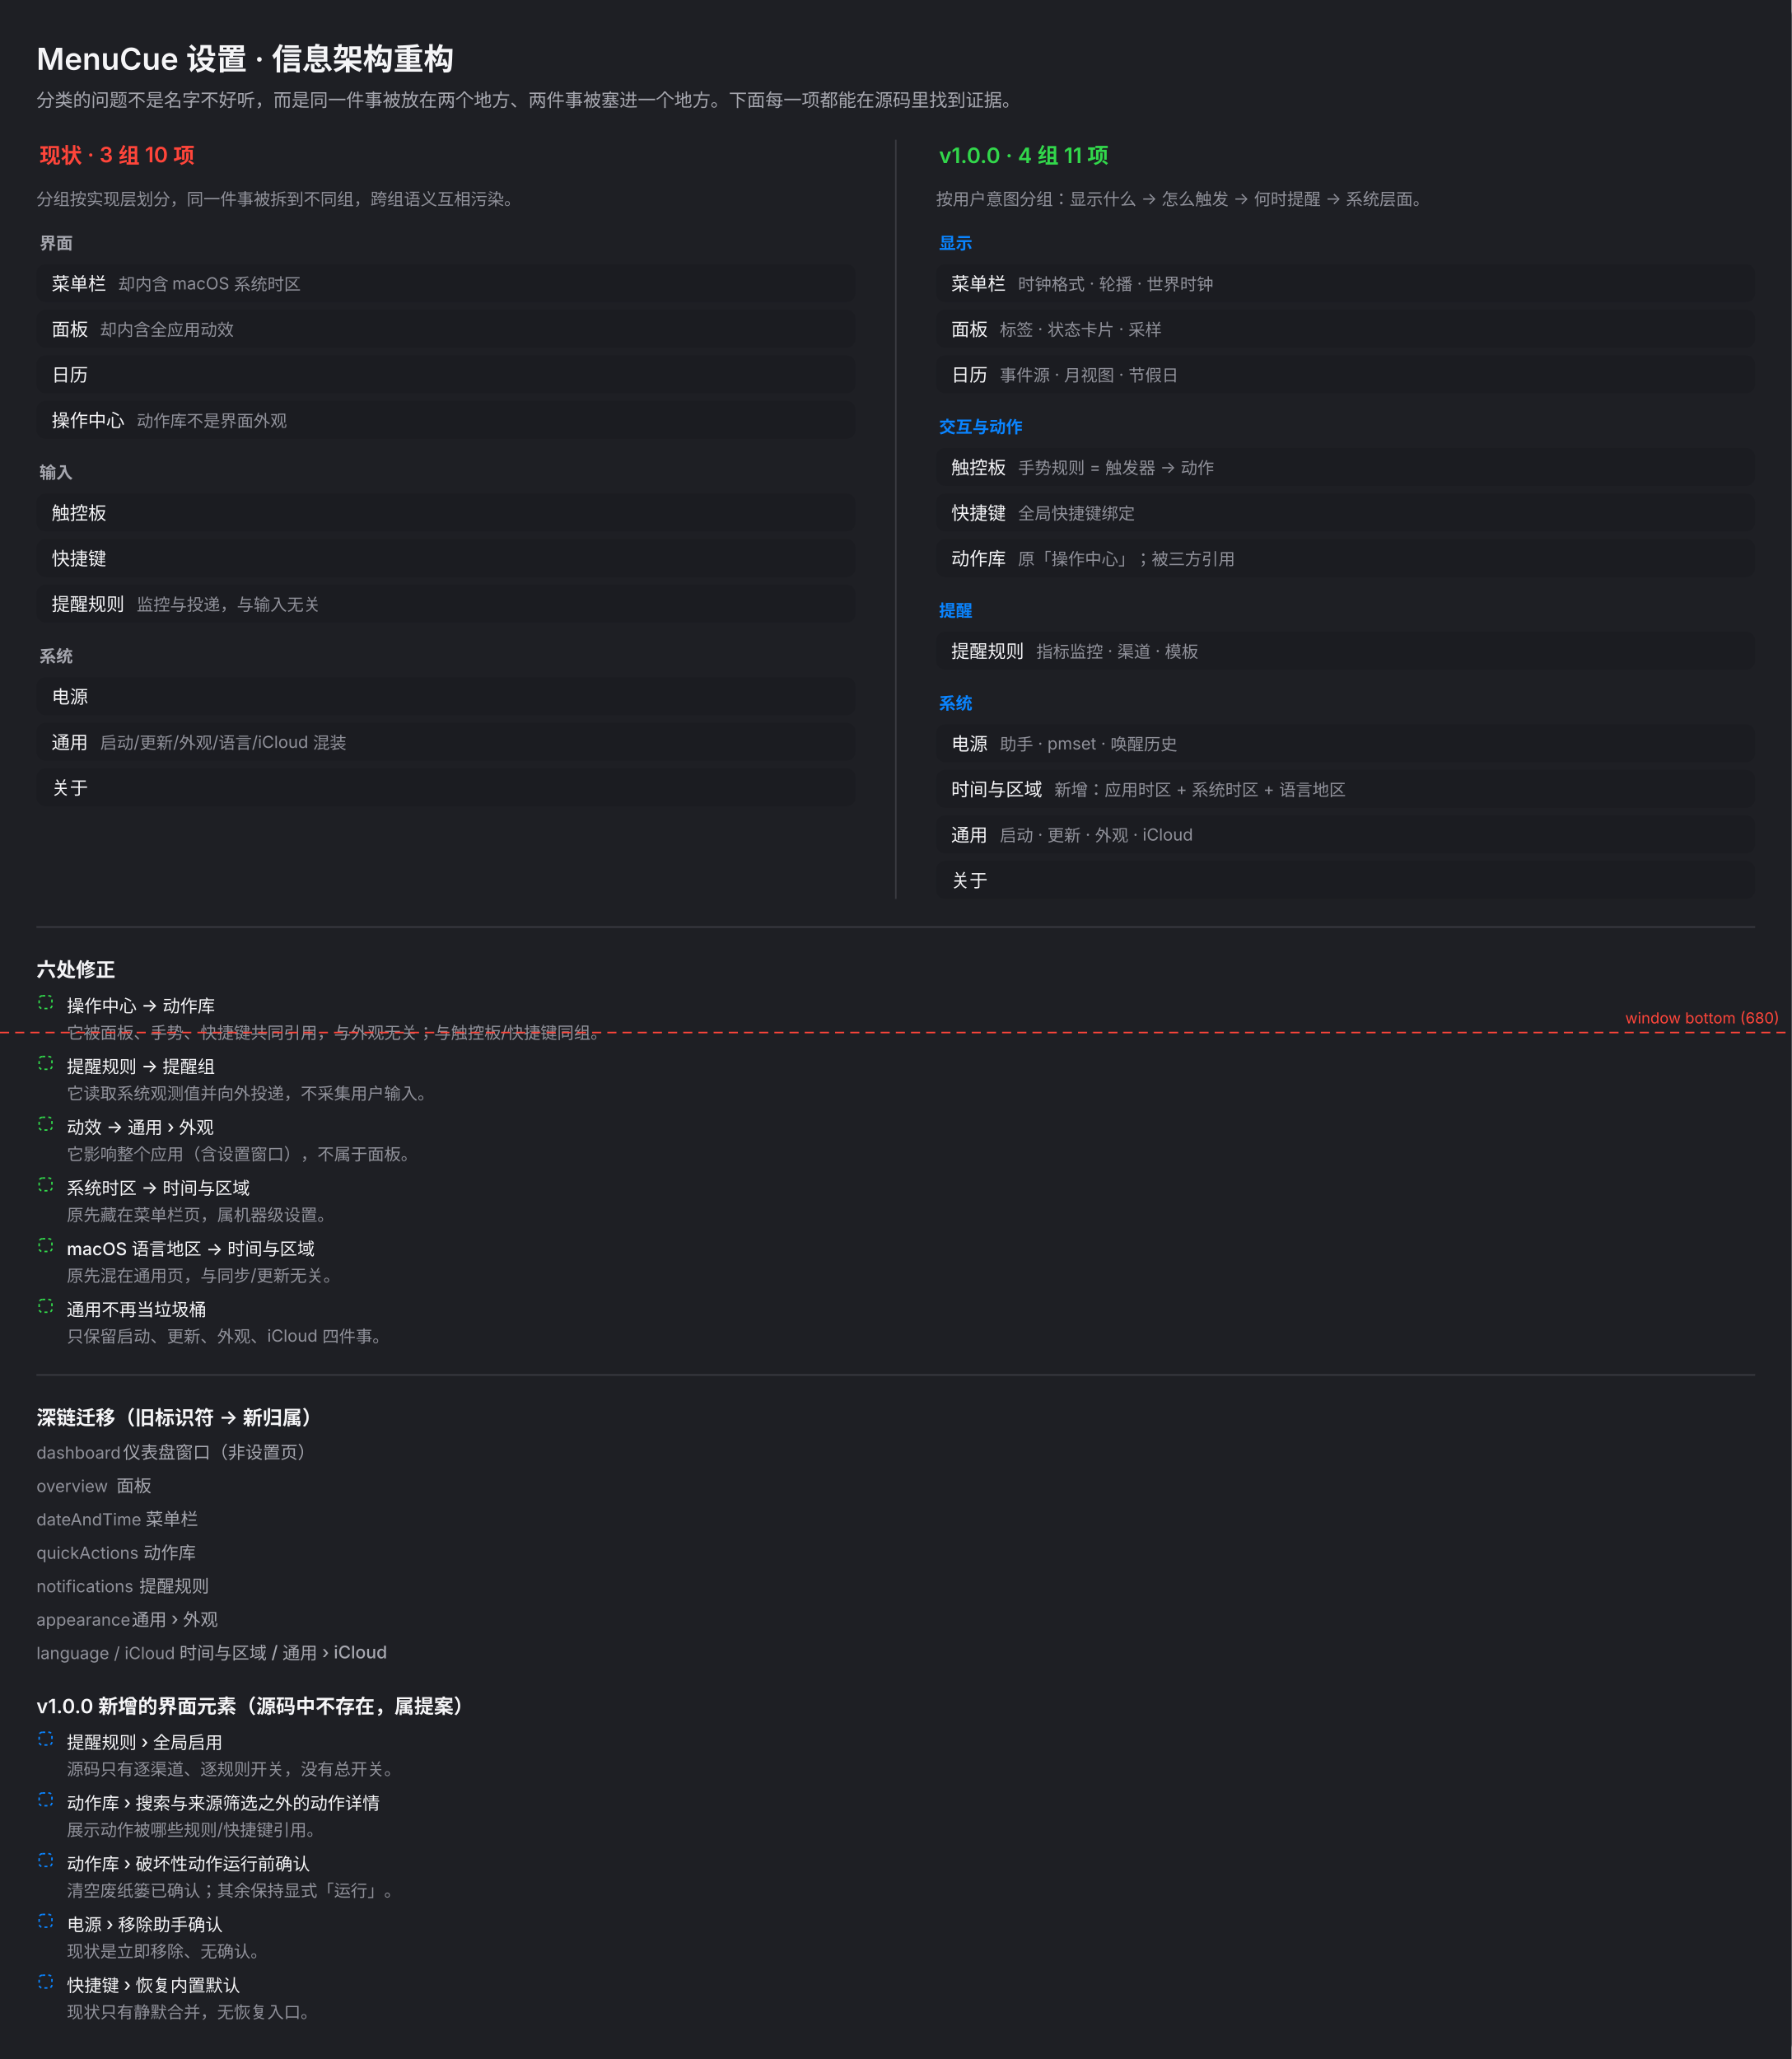
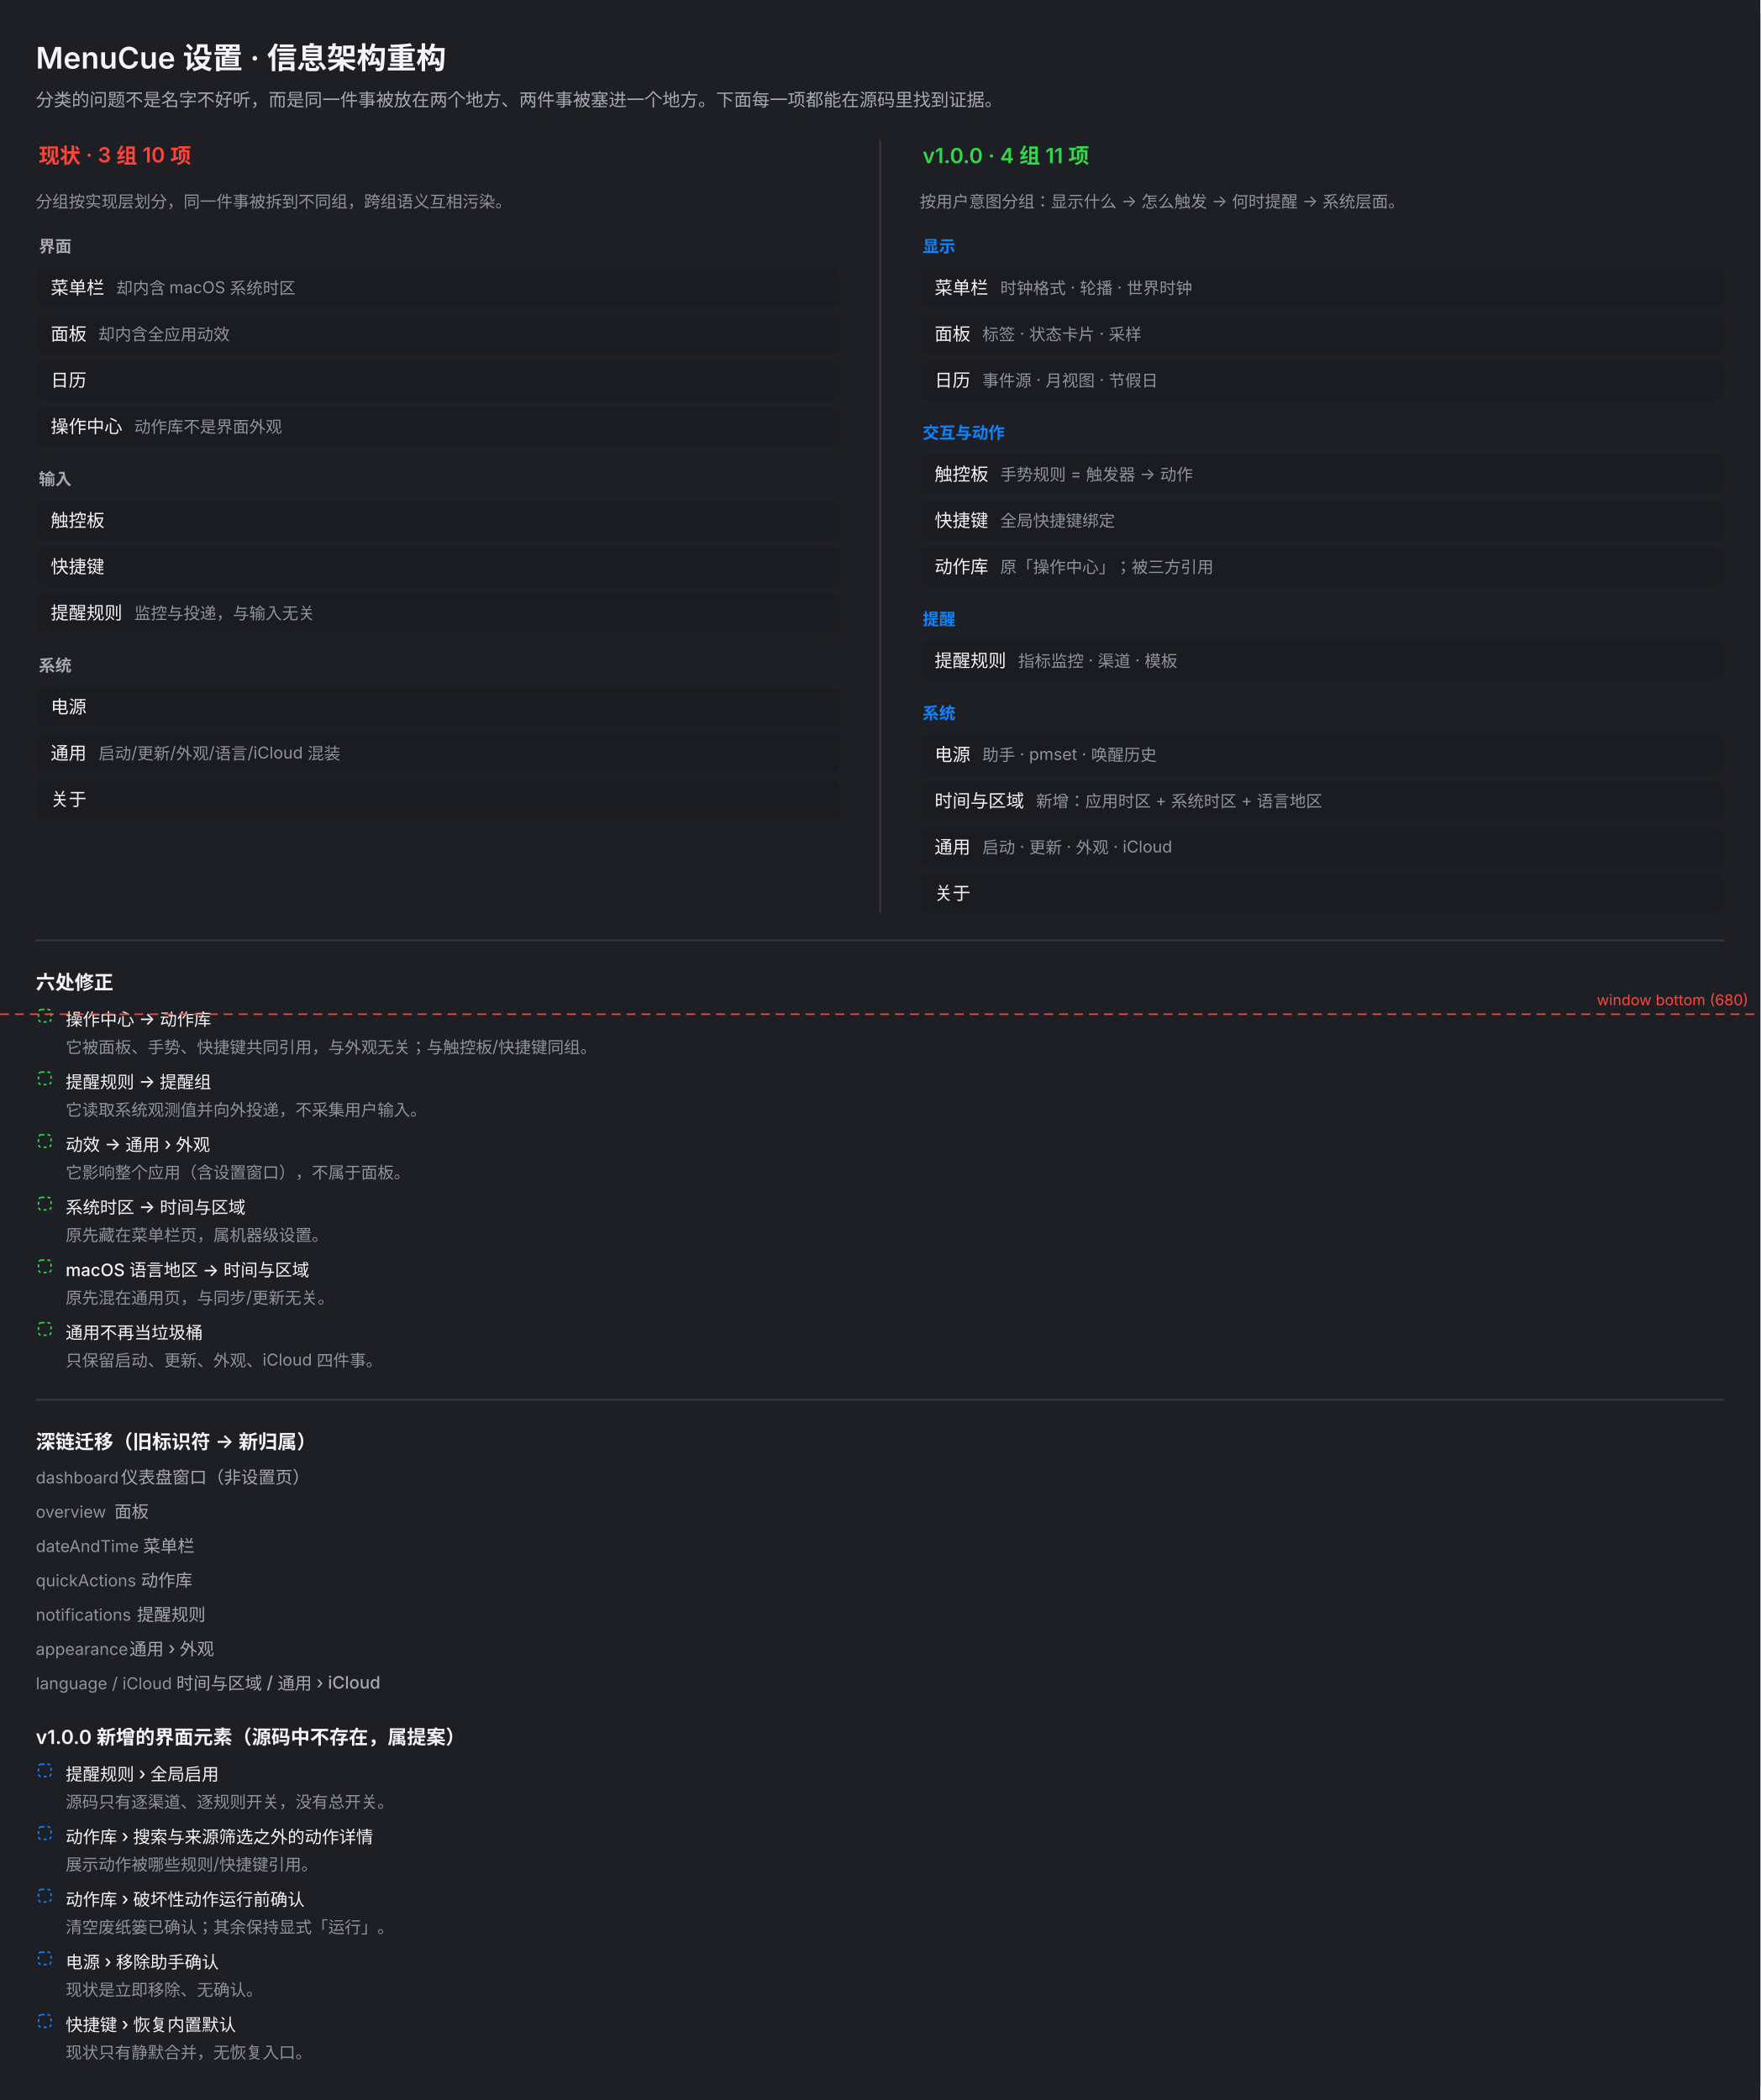
- <svg xmlns="http://www.w3.org/2000/svg" width="1180" height="1356" viewBox="0 0 1180 1356">
-   <rect width="1180" height="1356" fill="#1E1F24" />
-   <rect x="0.0" y="0.0" width="1180.0" height="1356.0" rx="10" fill="#1E1F24" />
+ <svg xmlns="http://www.w3.org/2000/svg" width="1180" height="1408" viewBox="0 0 1180 1408">
+   <rect width="1180" height="1408" fill="#1E1F24" />
+   <rect x="0.0" y="0.0" width="1180.0" height="1408.0" rx="10" fill="#1E1F24" />
  <text x="24.0" y="46.0" font-family="Inter" font-size="20" font-weight="600" letter-spacing="0" fill="#F5F5F7">MenuCue 设置 · 信息架构重构</text>
-   <text x="24.0" y="70.2" font-family="Inter" font-size="12" font-weight="normal" letter-spacing="0" fill="#A6A7AF">分类的问题不是名字不好听，而是同一件事被放在两个地方、两件事被塞进一个地方。下面每一项都能在源码里找到证据。</text>
-   <text x="26.0" y="107.4" font-family="Inter" font-size="14" font-weight="600" letter-spacing="0" fill="#FF453A">现状 · 3 组 10 项</text>
-   <text x="24.0" y="135.1" font-family="Inter" font-size="11" font-weight="normal" letter-spacing="0" fill="#90919A">分组按实现层划分，同一件事被拆到不同组，跨组语义互相污染。</text>
-   <text x="26.0" y="164.1" font-family="Inter" font-size="11" font-weight="600" letter-spacing="0" fill="#A6A7AF">界面</text>
-   <rect x="24.0" y="174.0" width="539.5" height="25.0" rx="6" fill="#1B1C21" />
-   <text x="34.0" y="191.2" font-family="Inter" font-size="12" font-weight="500" letter-spacing="0" fill="#F5F5F7">菜单栏</text>
-   <text x="78.0" y="191.1" font-family="Inter" font-size="11" font-weight="note" letter-spacing="0" fill="#90919A">却内含 macOS 系统时区</text>
-   <rect x="24.0" y="204.0" width="539.5" height="25.0" rx="6" fill="#1B1C21" />
-   <text x="34.0" y="221.2" font-family="Inter" font-size="12" font-weight="500" letter-spacing="0" fill="#F5F5F7">面板</text>
-   <text x="66.0" y="221.1" font-family="Inter" font-size="11" font-weight="note" letter-spacing="0" fill="#90919A">却内含全应用动效</text>
-   <rect x="24.0" y="234.0" width="539.5" height="25.0" rx="6" fill="#1B1C21" />
-   <text x="34.0" y="251.2" font-family="Inter" font-size="12" font-weight="500" letter-spacing="0" fill="#F5F5F7">日历</text>
-   <rect x="24.0" y="264.0" width="539.5" height="25.0" rx="6" fill="#1B1C21" />
-   <text x="34.0" y="281.2" font-family="Inter" font-size="12" font-weight="500" letter-spacing="0" fill="#F5F5F7">操作中心</text>
-   <text x="90.0" y="281.1" font-family="Inter" font-size="11" font-weight="note" letter-spacing="0" fill="#90919A">动作库不是界面外观</text>
-   <text x="26.0" y="315.1" font-family="Inter" font-size="11" font-weight="600" letter-spacing="0" fill="#A6A7AF">输入</text>
-   <rect x="24.0" y="325.0" width="539.5" height="25.0" rx="6" fill="#1B1C21" />
-   <text x="34.0" y="342.2" font-family="Inter" font-size="12" font-weight="500" letter-spacing="0" fill="#F5F5F7">触控板</text>
-   <rect x="24.0" y="355.0" width="539.5" height="25.0" rx="6" fill="#1B1C21" />
-   <text x="34.0" y="372.2" font-family="Inter" font-size="12" font-weight="500" letter-spacing="0" fill="#F5F5F7">快捷键</text>
-   <rect x="24.0" y="385.0" width="539.5" height="25.0" rx="6" fill="#1B1C21" />
-   <text x="34.0" y="402.2" font-family="Inter" font-size="12" font-weight="500" letter-spacing="0" fill="#F5F5F7">提醒规则</text>
-   <text x="90.0" y="402.1" font-family="Inter" font-size="11" font-weight="note" letter-spacing="0" fill="#90919A">监控与投递，与输入无关</text>
-   <text x="26.0" y="436.1" font-family="Inter" font-size="11" font-weight="600" letter-spacing="0" fill="#A6A7AF">系统</text>
-   <rect x="24.0" y="446.0" width="539.5" height="25.0" rx="6" fill="#1B1C21" />
-   <text x="34.0" y="463.2" font-family="Inter" font-size="12" font-weight="500" letter-spacing="0" fill="#F5F5F7">电源</text>
-   <rect x="24.0" y="476.0" width="539.5" height="25.0" rx="6" fill="#1B1C21" />
-   <text x="34.0" y="493.2" font-family="Inter" font-size="12" font-weight="500" letter-spacing="0" fill="#F5F5F7">通用</text>
-   <text x="66.0" y="493.1" font-family="Inter" font-size="11" font-weight="note" letter-spacing="0" fill="#90919A">启动/更新/外观/语言/iCloud 混装</text>
-   <rect x="24.0" y="506.0" width="539.5" height="25.0" rx="6" fill="#1B1C21" />
-   <text x="34.0" y="523.2" font-family="Inter" font-size="12" font-weight="500" letter-spacing="0" fill="#F5F5F7">关于</text>
-   <rect x="589.5" y="92.0" width="1.0" height="500.0" rx="0" fill="#3A3B42" />
-   <text x="618.5" y="107.4" font-family="Inter" font-size="14" font-weight="600" letter-spacing="0" fill="#32D74B">v1.0.0 · 4 组 11 项</text>
-   <text x="616.5" y="135.1" font-family="Inter" font-size="11" font-weight="normal" letter-spacing="0" fill="#90919A">按用户意图分组：显示什么 → 怎么触发 → 何时提醒 → 系统层面。</text>
-   <text x="618.5" y="164.1" font-family="Inter" font-size="11" font-weight="600" letter-spacing="0" fill="#0A84FF">显示</text>
-   <rect x="616.5" y="174.0" width="539.5" height="25.0" rx="6" fill="#1B1C21" />
-   <text x="626.5" y="191.2" font-family="Inter" font-size="12" font-weight="500" letter-spacing="0" fill="#F5F5F7">菜单栏</text>
-   <text x="670.5" y="191.1" font-family="Inter" font-size="11" font-weight="note" letter-spacing="0" fill="#90919A">时钟格式 · 轮播 · 世界时钟</text>
-   <rect x="616.5" y="204.0" width="539.5" height="25.0" rx="6" fill="#1B1C21" />
-   <text x="626.5" y="221.2" font-family="Inter" font-size="12" font-weight="500" letter-spacing="0" fill="#F5F5F7">面板</text>
-   <text x="658.5" y="221.1" font-family="Inter" font-size="11" font-weight="note" letter-spacing="0" fill="#90919A">标签 · 状态卡片 · 采样</text>
-   <rect x="616.5" y="234.0" width="539.5" height="25.0" rx="6" fill="#1B1C21" />
-   <text x="626.5" y="251.2" font-family="Inter" font-size="12" font-weight="500" letter-spacing="0" fill="#F5F5F7">日历</text>
-   <text x="658.5" y="251.1" font-family="Inter" font-size="11" font-weight="note" letter-spacing="0" fill="#90919A">事件源 · 月视图 · 节假日</text>
-   <text x="618.5" y="285.1" font-family="Inter" font-size="11" font-weight="600" letter-spacing="0" fill="#0A84FF">交互与动作</text>
-   <rect x="616.5" y="295.0" width="539.5" height="25.0" rx="6" fill="#1B1C21" />
-   <text x="626.5" y="312.2" font-family="Inter" font-size="12" font-weight="500" letter-spacing="0" fill="#F5F5F7">触控板</text>
-   <text x="670.5" y="312.1" font-family="Inter" font-size="11" font-weight="note" letter-spacing="0" fill="#90919A">手势规则 = 触发器 → 动作</text>
-   <rect x="616.5" y="325.0" width="539.5" height="25.0" rx="6" fill="#1B1C21" />
-   <text x="626.5" y="342.2" font-family="Inter" font-size="12" font-weight="500" letter-spacing="0" fill="#F5F5F7">快捷键</text>
-   <text x="670.5" y="342.1" font-family="Inter" font-size="11" font-weight="note" letter-spacing="0" fill="#90919A">全局快捷键绑定</text>
-   <rect x="616.5" y="355.0" width="539.5" height="25.0" rx="6" fill="#1B1C21" />
-   <text x="626.5" y="372.2" font-family="Inter" font-size="12" font-weight="500" letter-spacing="0" fill="#F5F5F7">动作库</text>
-   <text x="670.5" y="372.1" font-family="Inter" font-size="11" font-weight="note" letter-spacing="0" fill="#90919A">原「操作中心」；被三方引用</text>
-   <text x="618.5" y="406.1" font-family="Inter" font-size="11" font-weight="600" letter-spacing="0" fill="#0A84FF">提醒</text>
-   <rect x="616.5" y="416.0" width="539.5" height="25.0" rx="6" fill="#1B1C21" />
-   <text x="626.5" y="433.2" font-family="Inter" font-size="12" font-weight="500" letter-spacing="0" fill="#F5F5F7">提醒规则</text>
-   <text x="682.5" y="433.1" font-family="Inter" font-size="11" font-weight="note" letter-spacing="0" fill="#90919A">指标监控 · 渠道 · 模板</text>
-   <text x="618.5" y="467.1" font-family="Inter" font-size="11" font-weight="600" letter-spacing="0" fill="#0A84FF">系统</text>
-   <rect x="616.5" y="477.0" width="539.5" height="25.0" rx="6" fill="#1B1C21" />
-   <text x="626.5" y="494.2" font-family="Inter" font-size="12" font-weight="500" letter-spacing="0" fill="#F5F5F7">电源</text>
-   <text x="658.5" y="494.1" font-family="Inter" font-size="11" font-weight="note" letter-spacing="0" fill="#90919A">助手 · pmset · 唤醒历史</text>
-   <rect x="616.5" y="507.0" width="539.5" height="25.0" rx="6" fill="#1B1C21" />
-   <text x="626.5" y="524.2" font-family="Inter" font-size="12" font-weight="500" letter-spacing="0" fill="#F5F5F7">时间与区域</text>
-   <text x="694.5" y="524.1" font-family="Inter" font-size="11" font-weight="note" letter-spacing="0" fill="#90919A">新增：应用时区 + 系统时区 + 语言地区</text>
-   <rect x="616.5" y="537.0" width="539.5" height="25.0" rx="6" fill="#1B1C21" />
-   <text x="626.5" y="554.2" font-family="Inter" font-size="12" font-weight="500" letter-spacing="0" fill="#F5F5F7">通用</text>
-   <text x="658.5" y="554.1" font-family="Inter" font-size="11" font-weight="note" letter-spacing="0" fill="#90919A">启动 · 更新 · 外观 · iCloud</text>
-   <rect x="616.5" y="567.0" width="539.5" height="25.0" rx="6" fill="#1B1C21" />
-   <text x="626.5" y="584.2" font-family="Inter" font-size="12" font-weight="500" letter-spacing="0" fill="#F5F5F7">关于</text>
-   <rect x="24.0" y="610.0" width="1132.0" height="1.0" rx="0" fill="#3A3B42" />
-   <text x="24.0" y="643.3" font-family="Inter" font-size="13" font-weight="600" letter-spacing="0" fill="#F5F5F7">六处修正</text>
-   <rect x="25.8" y="655.8" width="8.4" height="8.4" rx="2" fill="none" stroke="#32D74B" stroke-width="1" stroke-dasharray="2 2" />
-   <text x="44.0" y="666.6" font-family="Inter" font-size="11.5" font-weight="500" letter-spacing="0" fill="#F5F5F7">操作中心 → 动作库</text>
-   <text x="44.0" y="684.1" font-family="Inter" font-size="11" font-weight="normal" letter-spacing="0" fill="#90919A">它被面板、手势、快捷键共同引用，与外观无关；与触控板/快捷键同组。</text>
-   <rect x="25.8" y="695.8" width="8.4" height="8.4" rx="2" fill="none" stroke="#32D74B" stroke-width="1" stroke-dasharray="2 2" />
-   <text x="44.0" y="706.6" font-family="Inter" font-size="11.5" font-weight="500" letter-spacing="0" fill="#F5F5F7">提醒规则 → 提醒组</text>
-   <text x="44.0" y="724.1" font-family="Inter" font-size="11" font-weight="normal" letter-spacing="0" fill="#90919A">它读取系统观测值并向外投递，不采集用户输入。</text>
-   <rect x="25.8" y="735.8" width="8.4" height="8.4" rx="2" fill="none" stroke="#32D74B" stroke-width="1" stroke-dasharray="2 2" />
-   <text x="44.0" y="746.6" font-family="Inter" font-size="11.5" font-weight="500" letter-spacing="0" fill="#F5F5F7">动效 → 通用 › 外观</text>
-   <text x="44.0" y="764.1" font-family="Inter" font-size="11" font-weight="normal" letter-spacing="0" fill="#90919A">它影响整个应用（含设置窗口），不属于面板。</text>
-   <rect x="25.8" y="775.8" width="8.4" height="8.4" rx="2" fill="none" stroke="#32D74B" stroke-width="1" stroke-dasharray="2 2" />
-   <text x="44.0" y="786.6" font-family="Inter" font-size="11.5" font-weight="500" letter-spacing="0" fill="#F5F5F7">系统时区 → 时间与区域</text>
-   <text x="44.0" y="804.1" font-family="Inter" font-size="11" font-weight="normal" letter-spacing="0" fill="#90919A">原先藏在菜单栏页，属机器级设置。</text>
-   <rect x="25.8" y="815.8" width="8.4" height="8.4" rx="2" fill="none" stroke="#32D74B" stroke-width="1" stroke-dasharray="2 2" />
-   <text x="44.0" y="826.6" font-family="Inter" font-size="11.5" font-weight="500" letter-spacing="0" fill="#F5F5F7">macOS 语言地区 → 时间与区域</text>
-   <text x="44.0" y="844.1" font-family="Inter" font-size="11" font-weight="normal" letter-spacing="0" fill="#90919A">原先混在通用页，与同步/更新无关。</text>
-   <rect x="25.8" y="855.8" width="8.4" height="8.4" rx="2" fill="none" stroke="#32D74B" stroke-width="1" stroke-dasharray="2 2" />
-   <text x="44.0" y="866.6" font-family="Inter" font-size="11.5" font-weight="500" letter-spacing="0" fill="#F5F5F7">通用不再当垃圾桶</text>
-   <text x="44.0" y="884.1" font-family="Inter" font-size="11" font-weight="normal" letter-spacing="0" fill="#90919A">只保留启动、更新、外观、iCloud 四件事。</text>
-   <rect x="24.0" y="905.0" width="1132.0" height="1.0" rx="0" fill="#3A3B42" />
-   <text x="24.0" y="938.3" font-family="Inter" font-size="13" font-weight="600" letter-spacing="0" fill="#F5F5F7">深链迁移（旧标识符 → 新归属）</text>
-   <text x="24.0" y="960.6" font-family="Inter" font-size="11" font-weight="k" letter-spacing="0" fill="#90919A">dashboard</text>
-   <text x="81.1" y="960.6" font-family="Inter" font-size="11.5" font-weight="500" letter-spacing="0" fill="#A6A7AF">仪表盘窗口（非设置页）</text>
-   <text x="24.0" y="982.6" font-family="Inter" font-size="11" font-weight="k" letter-spacing="0" fill="#90919A">overview</text>
-   <text x="76.7" y="982.6" font-family="Inter" font-size="11.5" font-weight="500" letter-spacing="0" fill="#A6A7AF">面板</text>
-   <text x="24.0" y="1004.6" font-family="Inter" font-size="11" font-weight="k" letter-spacing="0" fill="#90919A">dateAndTime</text>
-   <text x="96.0" y="1004.6" font-family="Inter" font-size="11.5" font-weight="500" letter-spacing="0" fill="#A6A7AF">菜单栏</text>
-   <text x="24.0" y="1026.6" font-family="Inter" font-size="11" font-weight="k" letter-spacing="0" fill="#90919A">quickActions</text>
-   <text x="94.5" y="1026.7" font-family="Inter" font-size="11.5" font-weight="500" letter-spacing="0" fill="#A6A7AF">动作库</text>
-   <text x="24.0" y="1048.6" font-family="Inter" font-size="11" font-weight="k" letter-spacing="0" fill="#90919A">notifications</text>
-   <text x="91.8" y="1048.7" font-family="Inter" font-size="11.5" font-weight="500" letter-spacing="0" fill="#A6A7AF">提醒规则</text>
-   <text x="24.0" y="1070.6" font-family="Inter" font-size="11" font-weight="k" letter-spacing="0" fill="#90919A">appearance</text>
-   <text x="86.8" y="1070.7" font-family="Inter" font-size="11.5" font-weight="500" letter-spacing="0" fill="#A6A7AF">通用 › 外观</text>
-   <text x="24.0" y="1092.6" font-family="Inter" font-size="11" font-weight="k" letter-spacing="0" fill="#90919A">language / iCloud</text>
-   <text x="118.2" y="1092.7" font-family="Inter" font-size="11.5" font-weight="500" letter-spacing="0" fill="#A6A7AF">时间与区域 / 通用 › iCloud</text>
-   <text x="24.0" y="1128.3" font-family="Inter" font-size="13" font-weight="600" letter-spacing="0" fill="#F5F5F7">v1.0.0 新增的界面元素（源码中不存在，属提案）</text>
-   <rect x="25.8" y="1140.8" width="8.4" height="8.4" rx="2" fill="none" stroke="#0A84FF" stroke-width="1" stroke-dasharray="2 2" />
-   <text x="44.0" y="1151.7" font-family="Inter" font-size="11.5" font-weight="500" letter-spacing="0" fill="#F5F5F7">提醒规则 › 全局启用</text>
-   <text x="44.0" y="1169.1" font-family="Inter" font-size="11" font-weight="normal" letter-spacing="0" fill="#90919A">源码只有逐渠道、逐规则开关，没有总开关。</text>
-   <rect x="25.8" y="1180.8" width="8.4" height="8.4" rx="2" fill="none" stroke="#0A84FF" stroke-width="1" stroke-dasharray="2 2" />
-   <text x="44.0" y="1191.7" font-family="Inter" font-size="11.5" font-weight="500" letter-spacing="0" fill="#F5F5F7">动作库 › 搜索与来源筛选之外的动作详情</text>
-   <text x="44.0" y="1209.1" font-family="Inter" font-size="11" font-weight="normal" letter-spacing="0" fill="#90919A">展示动作被哪些规则/快捷键引用。</text>
-   <rect x="25.8" y="1220.8" width="8.4" height="8.4" rx="2" fill="none" stroke="#0A84FF" stroke-width="1" stroke-dasharray="2 2" />
-   <text x="44.0" y="1231.7" font-family="Inter" font-size="11.5" font-weight="500" letter-spacing="0" fill="#F5F5F7">动作库 › 破坏性动作运行前确认</text>
-   <text x="44.0" y="1249.1" font-family="Inter" font-size="11" font-weight="normal" letter-spacing="0" fill="#90919A">清空废纸篓已确认；其余保持显式「运行」。</text>
-   <rect x="25.8" y="1260.8" width="8.4" height="8.4" rx="2" fill="none" stroke="#0A84FF" stroke-width="1" stroke-dasharray="2 2" />
-   <text x="44.0" y="1271.7" font-family="Inter" font-size="11.5" font-weight="500" letter-spacing="0" fill="#F5F5F7">电源 › 移除助手确认</text>
-   <text x="44.0" y="1289.1" font-family="Inter" font-size="11" font-weight="normal" letter-spacing="0" fill="#90919A">现状是立即移除、无确认。</text>
-   <rect x="25.8" y="1300.8" width="8.4" height="8.4" rx="2" fill="none" stroke="#0A84FF" stroke-width="1" stroke-dasharray="2 2" />
-   <text x="44.0" y="1311.7" font-family="Inter" font-size="11.5" font-weight="500" letter-spacing="0" fill="#F5F5F7">快捷键 › 恢复内置默认</text>
-   <text x="44.0" y="1329.1" font-family="Inter" font-size="11" font-weight="normal" letter-spacing="0" fill="#90919A">现状只有静默合并，无恢复入口。</text>
+   <text x="24.0" y="71.2" font-family="Inter" font-size="12" font-weight="normal" letter-spacing="0" fill="#A6A7AF">分类的问题不是名字不好听，而是同一件事被放在两个地方、两件事被塞进一个地方。下面每一项都能在源码里找到证据。</text>
+   <text x="26.0" y="109.4" font-family="Inter" font-size="14" font-weight="600" letter-spacing="0" fill="#FF453A">现状 · 3 组 10 项</text>
+   <text x="24.0" y="139.1" font-family="Inter" font-size="11" font-weight="normal" letter-spacing="0" fill="#90919A">分组按实现层划分，同一件事被拆到不同组，跨组语义互相污染。</text>
+   <text x="26.0" y="169.1" font-family="Inter" font-size="11" font-weight="600" letter-spacing="0" fill="#A6A7AF">界面</text>
+   <rect x="24.0" y="180.0" width="539.5" height="26.0" rx="6" fill="#1B1C21" />
+   <text x="34.0" y="197.2" font-family="Inter" font-size="12" font-weight="500" letter-spacing="0" fill="#F5F5F7">菜单栏</text>
+   <text x="78.0" y="197.1" font-family="Inter" font-size="11" font-weight="note" letter-spacing="0" fill="#90919A">却内含 macOS 系统时区</text>
+   <rect x="24.0" y="211.0" width="539.5" height="26.0" rx="6" fill="#1B1C21" />
+   <text x="34.0" y="228.2" font-family="Inter" font-size="12" font-weight="500" letter-spacing="0" fill="#F5F5F7">面板</text>
+   <text x="66.0" y="228.1" font-family="Inter" font-size="11" font-weight="note" letter-spacing="0" fill="#90919A">却内含全应用动效</text>
+   <rect x="24.0" y="242.0" width="539.5" height="26.0" rx="6" fill="#1B1C21" />
+   <text x="34.0" y="259.2" font-family="Inter" font-size="12" font-weight="500" letter-spacing="0" fill="#F5F5F7">日历</text>
+   <rect x="24.0" y="273.0" width="539.5" height="26.0" rx="6" fill="#1B1C21" />
+   <text x="34.0" y="290.2" font-family="Inter" font-size="12" font-weight="500" letter-spacing="0" fill="#F5F5F7">操作中心</text>
+   <text x="90.0" y="290.1" font-family="Inter" font-size="11" font-weight="note" letter-spacing="0" fill="#90919A">动作库不是界面外观</text>
+   <text x="26.0" y="325.1" font-family="Inter" font-size="11" font-weight="600" letter-spacing="0" fill="#A6A7AF">输入</text>
+   <rect x="24.0" y="336.0" width="539.5" height="26.0" rx="6" fill="#1B1C21" />
+   <text x="34.0" y="353.2" font-family="Inter" font-size="12" font-weight="500" letter-spacing="0" fill="#F5F5F7">触控板</text>
+   <rect x="24.0" y="367.0" width="539.5" height="26.0" rx="6" fill="#1B1C21" />
+   <text x="34.0" y="384.2" font-family="Inter" font-size="12" font-weight="500" letter-spacing="0" fill="#F5F5F7">快捷键</text>
+   <rect x="24.0" y="398.0" width="539.5" height="26.0" rx="6" fill="#1B1C21" />
+   <text x="34.0" y="415.2" font-family="Inter" font-size="12" font-weight="500" letter-spacing="0" fill="#F5F5F7">提醒规则</text>
+   <text x="90.0" y="415.1" font-family="Inter" font-size="11" font-weight="note" letter-spacing="0" fill="#90919A">监控与投递，与输入无关</text>
+   <text x="26.0" y="450.1" font-family="Inter" font-size="11" font-weight="600" letter-spacing="0" fill="#A6A7AF">系统</text>
+   <rect x="24.0" y="461.0" width="539.5" height="26.0" rx="6" fill="#1B1C21" />
+   <text x="34.0" y="478.2" font-family="Inter" font-size="12" font-weight="500" letter-spacing="0" fill="#F5F5F7">电源</text>
+   <rect x="24.0" y="492.0" width="539.5" height="26.0" rx="6" fill="#1B1C21" />
+   <text x="34.0" y="509.2" font-family="Inter" font-size="12" font-weight="500" letter-spacing="0" fill="#F5F5F7">通用</text>
+   <text x="66.0" y="509.1" font-family="Inter" font-size="11" font-weight="note" letter-spacing="0" fill="#90919A">启动/更新/外观/语言/iCloud 混装</text>
+   <rect x="24.0" y="523.0" width="539.5" height="26.0" rx="6" fill="#1B1C21" />
+   <text x="34.0" y="540.2" font-family="Inter" font-size="12" font-weight="500" letter-spacing="0" fill="#F5F5F7">关于</text>
+   <rect x="589.5" y="94.0" width="1.0" height="518.0" rx="0" fill="#3A3B42" />
+   <text x="618.5" y="109.4" font-family="Inter" font-size="14" font-weight="600" letter-spacing="0" fill="#32D74B">v1.0.0 · 4 组 11 项</text>
+   <text x="616.5" y="139.1" font-family="Inter" font-size="11" font-weight="normal" letter-spacing="0" fill="#90919A">按用户意图分组：显示什么 → 怎么触发 → 何时提醒 → 系统层面。</text>
+   <text x="618.5" y="169.1" font-family="Inter" font-size="11" font-weight="600" letter-spacing="0" fill="#0A84FF">显示</text>
+   <rect x="616.5" y="180.0" width="539.5" height="26.0" rx="6" fill="#1B1C21" />
+   <text x="626.5" y="197.2" font-family="Inter" font-size="12" font-weight="500" letter-spacing="0" fill="#F5F5F7">菜单栏</text>
+   <text x="670.5" y="197.1" font-family="Inter" font-size="11" font-weight="note" letter-spacing="0" fill="#90919A">时钟格式 · 轮播 · 世界时钟</text>
+   <rect x="616.5" y="211.0" width="539.5" height="26.0" rx="6" fill="#1B1C21" />
+   <text x="626.5" y="228.2" font-family="Inter" font-size="12" font-weight="500" letter-spacing="0" fill="#F5F5F7">面板</text>
+   <text x="658.5" y="228.1" font-family="Inter" font-size="11" font-weight="note" letter-spacing="0" fill="#90919A">标签 · 状态卡片 · 采样</text>
+   <rect x="616.5" y="242.0" width="539.5" height="26.0" rx="6" fill="#1B1C21" />
+   <text x="626.5" y="259.2" font-family="Inter" font-size="12" font-weight="500" letter-spacing="0" fill="#F5F5F7">日历</text>
+   <text x="658.5" y="259.1" font-family="Inter" font-size="11" font-weight="note" letter-spacing="0" fill="#90919A">事件源 · 月视图 · 节假日</text>
+   <text x="618.5" y="294.1" font-family="Inter" font-size="11" font-weight="600" letter-spacing="0" fill="#0A84FF">交互与动作</text>
+   <rect x="616.5" y="305.0" width="539.5" height="26.0" rx="6" fill="#1B1C21" />
+   <text x="626.5" y="322.2" font-family="Inter" font-size="12" font-weight="500" letter-spacing="0" fill="#F5F5F7">触控板</text>
+   <text x="670.5" y="322.1" font-family="Inter" font-size="11" font-weight="note" letter-spacing="0" fill="#90919A">手势规则 = 触发器 → 动作</text>
+   <rect x="616.5" y="336.0" width="539.5" height="26.0" rx="6" fill="#1B1C21" />
+   <text x="626.5" y="353.2" font-family="Inter" font-size="12" font-weight="500" letter-spacing="0" fill="#F5F5F7">快捷键</text>
+   <text x="670.5" y="353.1" font-family="Inter" font-size="11" font-weight="note" letter-spacing="0" fill="#90919A">全局快捷键绑定</text>
+   <rect x="616.5" y="367.0" width="539.5" height="26.0" rx="6" fill="#1B1C21" />
+   <text x="626.5" y="384.2" font-family="Inter" font-size="12" font-weight="500" letter-spacing="0" fill="#F5F5F7">动作库</text>
+   <text x="670.5" y="384.1" font-family="Inter" font-size="11" font-weight="note" letter-spacing="0" fill="#90919A">原「操作中心」；被三方引用</text>
+   <text x="618.5" y="419.1" font-family="Inter" font-size="11" font-weight="600" letter-spacing="0" fill="#0A84FF">提醒</text>
+   <rect x="616.5" y="430.0" width="539.5" height="26.0" rx="6" fill="#1B1C21" />
+   <text x="626.5" y="447.2" font-family="Inter" font-size="12" font-weight="500" letter-spacing="0" fill="#F5F5F7">提醒规则</text>
+   <text x="682.5" y="447.1" font-family="Inter" font-size="11" font-weight="note" letter-spacing="0" fill="#90919A">指标监控 · 渠道 · 模板</text>
+   <text x="618.5" y="482.1" font-family="Inter" font-size="11" font-weight="600" letter-spacing="0" fill="#0A84FF">系统</text>
+   <rect x="616.5" y="493.0" width="539.5" height="26.0" rx="6" fill="#1B1C21" />
+   <text x="626.5" y="510.2" font-family="Inter" font-size="12" font-weight="500" letter-spacing="0" fill="#F5F5F7">电源</text>
+   <text x="658.5" y="510.1" font-family="Inter" font-size="11" font-weight="note" letter-spacing="0" fill="#90919A">助手 · pmset · 唤醒历史</text>
+   <rect x="616.5" y="524.0" width="539.5" height="26.0" rx="6" fill="#1B1C21" />
+   <text x="626.5" y="541.2" font-family="Inter" font-size="12" font-weight="500" letter-spacing="0" fill="#F5F5F7">时间与区域</text>
+   <text x="694.5" y="541.1" font-family="Inter" font-size="11" font-weight="note" letter-spacing="0" fill="#90919A">新增：应用时区 + 系统时区 + 语言地区</text>
+   <rect x="616.5" y="555.0" width="539.5" height="26.0" rx="6" fill="#1B1C21" />
+   <text x="626.5" y="572.2" font-family="Inter" font-size="12" font-weight="500" letter-spacing="0" fill="#F5F5F7">通用</text>
+   <text x="658.5" y="572.1" font-family="Inter" font-size="11" font-weight="note" letter-spacing="0" fill="#90919A">启动 · 更新 · 外观 · iCloud</text>
+   <rect x="616.5" y="586.0" width="539.5" height="26.0" rx="6" fill="#1B1C21" />
+   <text x="626.5" y="603.2" font-family="Inter" font-size="12" font-weight="500" letter-spacing="0" fill="#F5F5F7">关于</text>
+   <rect x="24.0" y="630.0" width="1132.0" height="1.0" rx="0" fill="#3A3B42" />
+   <text x="24.0" y="663.3" font-family="Inter" font-size="13" font-weight="600" letter-spacing="0" fill="#F5F5F7">六处修正</text>
+   <rect x="25.8" y="676.8" width="8.4" height="8.4" rx="2" fill="none" stroke="#32D74B" stroke-width="1" stroke-dasharray="2 2" />
+   <text x="44.0" y="687.6" font-family="Inter" font-size="11.5" font-weight="500" letter-spacing="0" fill="#F5F5F7">操作中心 → 动作库</text>
+   <text x="44.0" y="706.1" font-family="Inter" font-size="11" font-weight="normal" letter-spacing="0" fill="#90919A">它被面板、手势、快捷键共同引用，与外观无关；与触控板/快捷键同组。</text>
+   <rect x="25.8" y="718.8" width="8.4" height="8.4" rx="2" fill="none" stroke="#32D74B" stroke-width="1" stroke-dasharray="2 2" />
+   <text x="44.0" y="729.6" font-family="Inter" font-size="11.5" font-weight="500" letter-spacing="0" fill="#F5F5F7">提醒规则 → 提醒组</text>
+   <text x="44.0" y="748.1" font-family="Inter" font-size="11" font-weight="normal" letter-spacing="0" fill="#90919A">它读取系统观测值并向外投递，不采集用户输入。</text>
+   <rect x="25.8" y="760.8" width="8.4" height="8.4" rx="2" fill="none" stroke="#32D74B" stroke-width="1" stroke-dasharray="2 2" />
+   <text x="44.0" y="771.6" font-family="Inter" font-size="11.5" font-weight="500" letter-spacing="0" fill="#F5F5F7">动效 → 通用 › 外观</text>
+   <text x="44.0" y="790.1" font-family="Inter" font-size="11" font-weight="normal" letter-spacing="0" fill="#90919A">它影响整个应用（含设置窗口），不属于面板。</text>
+   <rect x="25.8" y="802.8" width="8.4" height="8.4" rx="2" fill="none" stroke="#32D74B" stroke-width="1" stroke-dasharray="2 2" />
+   <text x="44.0" y="813.6" font-family="Inter" font-size="11.5" font-weight="500" letter-spacing="0" fill="#F5F5F7">系统时区 → 时间与区域</text>
+   <text x="44.0" y="832.1" font-family="Inter" font-size="11" font-weight="normal" letter-spacing="0" fill="#90919A">原先藏在菜单栏页，属机器级设置。</text>
+   <rect x="25.8" y="844.8" width="8.4" height="8.4" rx="2" fill="none" stroke="#32D74B" stroke-width="1" stroke-dasharray="2 2" />
+   <text x="44.0" y="855.6" font-family="Inter" font-size="11.5" font-weight="500" letter-spacing="0" fill="#F5F5F7">macOS 语言地区 → 时间与区域</text>
+   <text x="44.0" y="874.1" font-family="Inter" font-size="11" font-weight="normal" letter-spacing="0" fill="#90919A">原先混在通用页，与同步/更新无关。</text>
+   <rect x="25.8" y="886.8" width="8.4" height="8.4" rx="2" fill="none" stroke="#32D74B" stroke-width="1" stroke-dasharray="2 2" />
+   <text x="44.0" y="897.6" font-family="Inter" font-size="11.5" font-weight="500" letter-spacing="0" fill="#F5F5F7">通用不再当垃圾桶</text>
+   <text x="44.0" y="916.1" font-family="Inter" font-size="11" font-weight="normal" letter-spacing="0" fill="#90919A">只保留启动、更新、外观、iCloud 四件事。</text>
+   <rect x="24.0" y="938.0" width="1132.0" height="1.0" rx="0" fill="#3A3B42" />
+   <text x="24.0" y="971.3" font-family="Inter" font-size="13" font-weight="600" letter-spacing="0" fill="#F5F5F7">深链迁移（旧标识符 → 新归属）</text>
+   <text x="24.0" y="994.6" font-family="Inter" font-size="11" font-weight="k" letter-spacing="0" fill="#90919A">dashboard</text>
+   <text x="81.1" y="994.6" font-family="Inter" font-size="11.5" font-weight="500" letter-spacing="0" fill="#A6A7AF">仪表盘窗口（非设置页）</text>
+   <text x="24.0" y="1017.6" font-family="Inter" font-size="11" font-weight="k" letter-spacing="0" fill="#90919A">overview</text>
+   <text x="76.7" y="1017.6" font-family="Inter" font-size="11.5" font-weight="500" letter-spacing="0" fill="#A6A7AF">面板</text>
+   <text x="24.0" y="1040.6" font-family="Inter" font-size="11" font-weight="k" letter-spacing="0" fill="#90919A">dateAndTime</text>
+   <text x="96.0" y="1040.7" font-family="Inter" font-size="11.5" font-weight="500" letter-spacing="0" fill="#A6A7AF">菜单栏</text>
+   <text x="24.0" y="1063.6" font-family="Inter" font-size="11" font-weight="k" letter-spacing="0" fill="#90919A">quickActions</text>
+   <text x="94.5" y="1063.7" font-family="Inter" font-size="11.5" font-weight="500" letter-spacing="0" fill="#A6A7AF">动作库</text>
+   <text x="24.0" y="1086.6" font-family="Inter" font-size="11" font-weight="k" letter-spacing="0" fill="#90919A">notifications</text>
+   <text x="91.8" y="1086.7" font-family="Inter" font-size="11.5" font-weight="500" letter-spacing="0" fill="#A6A7AF">提醒规则</text>
+   <text x="24.0" y="1109.6" font-family="Inter" font-size="11" font-weight="k" letter-spacing="0" fill="#90919A">appearance</text>
+   <text x="86.8" y="1109.7" font-family="Inter" font-size="11.5" font-weight="500" letter-spacing="0" fill="#A6A7AF">通用 › 外观</text>
+   <text x="24.0" y="1132.6" font-family="Inter" font-size="11" font-weight="k" letter-spacing="0" fill="#90919A">language / iCloud</text>
+   <text x="118.2" y="1132.7" font-family="Inter" font-size="11.5" font-weight="500" letter-spacing="0" fill="#A6A7AF">时间与区域 / 通用 › iCloud</text>
+   <text x="24.0" y="1169.3" font-family="Inter" font-size="13" font-weight="600" letter-spacing="0" fill="#F5F5F7">v1.0.0 新增的界面元素（源码中不存在，属提案）</text>
+   <rect x="25.8" y="1182.8" width="8.4" height="8.4" rx="2" fill="none" stroke="#0A84FF" stroke-width="1" stroke-dasharray="2 2" />
+   <text x="44.0" y="1193.7" font-family="Inter" font-size="11.5" font-weight="500" letter-spacing="0" fill="#F5F5F7">提醒规则 › 全局启用</text>
+   <text x="44.0" y="1212.1" font-family="Inter" font-size="11" font-weight="normal" letter-spacing="0" fill="#90919A">源码只有逐渠道、逐规则开关，没有总开关。</text>
+   <rect x="25.8" y="1224.8" width="8.4" height="8.4" rx="2" fill="none" stroke="#0A84FF" stroke-width="1" stroke-dasharray="2 2" />
+   <text x="44.0" y="1235.7" font-family="Inter" font-size="11.5" font-weight="500" letter-spacing="0" fill="#F5F5F7">动作库 › 搜索与来源筛选之外的动作详情</text>
+   <text x="44.0" y="1254.1" font-family="Inter" font-size="11" font-weight="normal" letter-spacing="0" fill="#90919A">展示动作被哪些规则/快捷键引用。</text>
+   <rect x="25.8" y="1266.8" width="8.4" height="8.4" rx="2" fill="none" stroke="#0A84FF" stroke-width="1" stroke-dasharray="2 2" />
+   <text x="44.0" y="1277.7" font-family="Inter" font-size="11.5" font-weight="500" letter-spacing="0" fill="#F5F5F7">动作库 › 破坏性动作运行前确认</text>
+   <text x="44.0" y="1296.1" font-family="Inter" font-size="11" font-weight="normal" letter-spacing="0" fill="#90919A">清空废纸篓已确认；其余保持显式「运行」。</text>
+   <rect x="25.8" y="1308.8" width="8.4" height="8.4" rx="2" fill="none" stroke="#0A84FF" stroke-width="1" stroke-dasharray="2 2" />
+   <text x="44.0" y="1319.7" font-family="Inter" font-size="11.5" font-weight="500" letter-spacing="0" fill="#F5F5F7">电源 › 移除助手确认</text>
+   <text x="44.0" y="1338.1" font-family="Inter" font-size="11" font-weight="normal" letter-spacing="0" fill="#90919A">现状是立即移除、无确认。</text>
+   <rect x="25.8" y="1350.8" width="8.4" height="8.4" rx="2" fill="none" stroke="#0A84FF" stroke-width="1" stroke-dasharray="2 2" />
+   <text x="44.0" y="1361.7" font-family="Inter" font-size="11.5" font-weight="500" letter-spacing="0" fill="#F5F5F7">快捷键 › 恢复内置默认</text>
+   <text x="44.0" y="1380.1" font-family="Inter" font-size="11" font-weight="normal" letter-spacing="0" fill="#90919A">现状只有静默合并，无恢复入口。</text>
  <line x1="0" y1="680" x2="1180" y2="680" stroke="#FF453A" stroke-width="1" stroke-dasharray="6 4" />
  <text x="1172" y="674" font-family="Inter" font-size="10" fill="#FF453A" text-anchor="end">window bottom (680)</text>
</svg>
